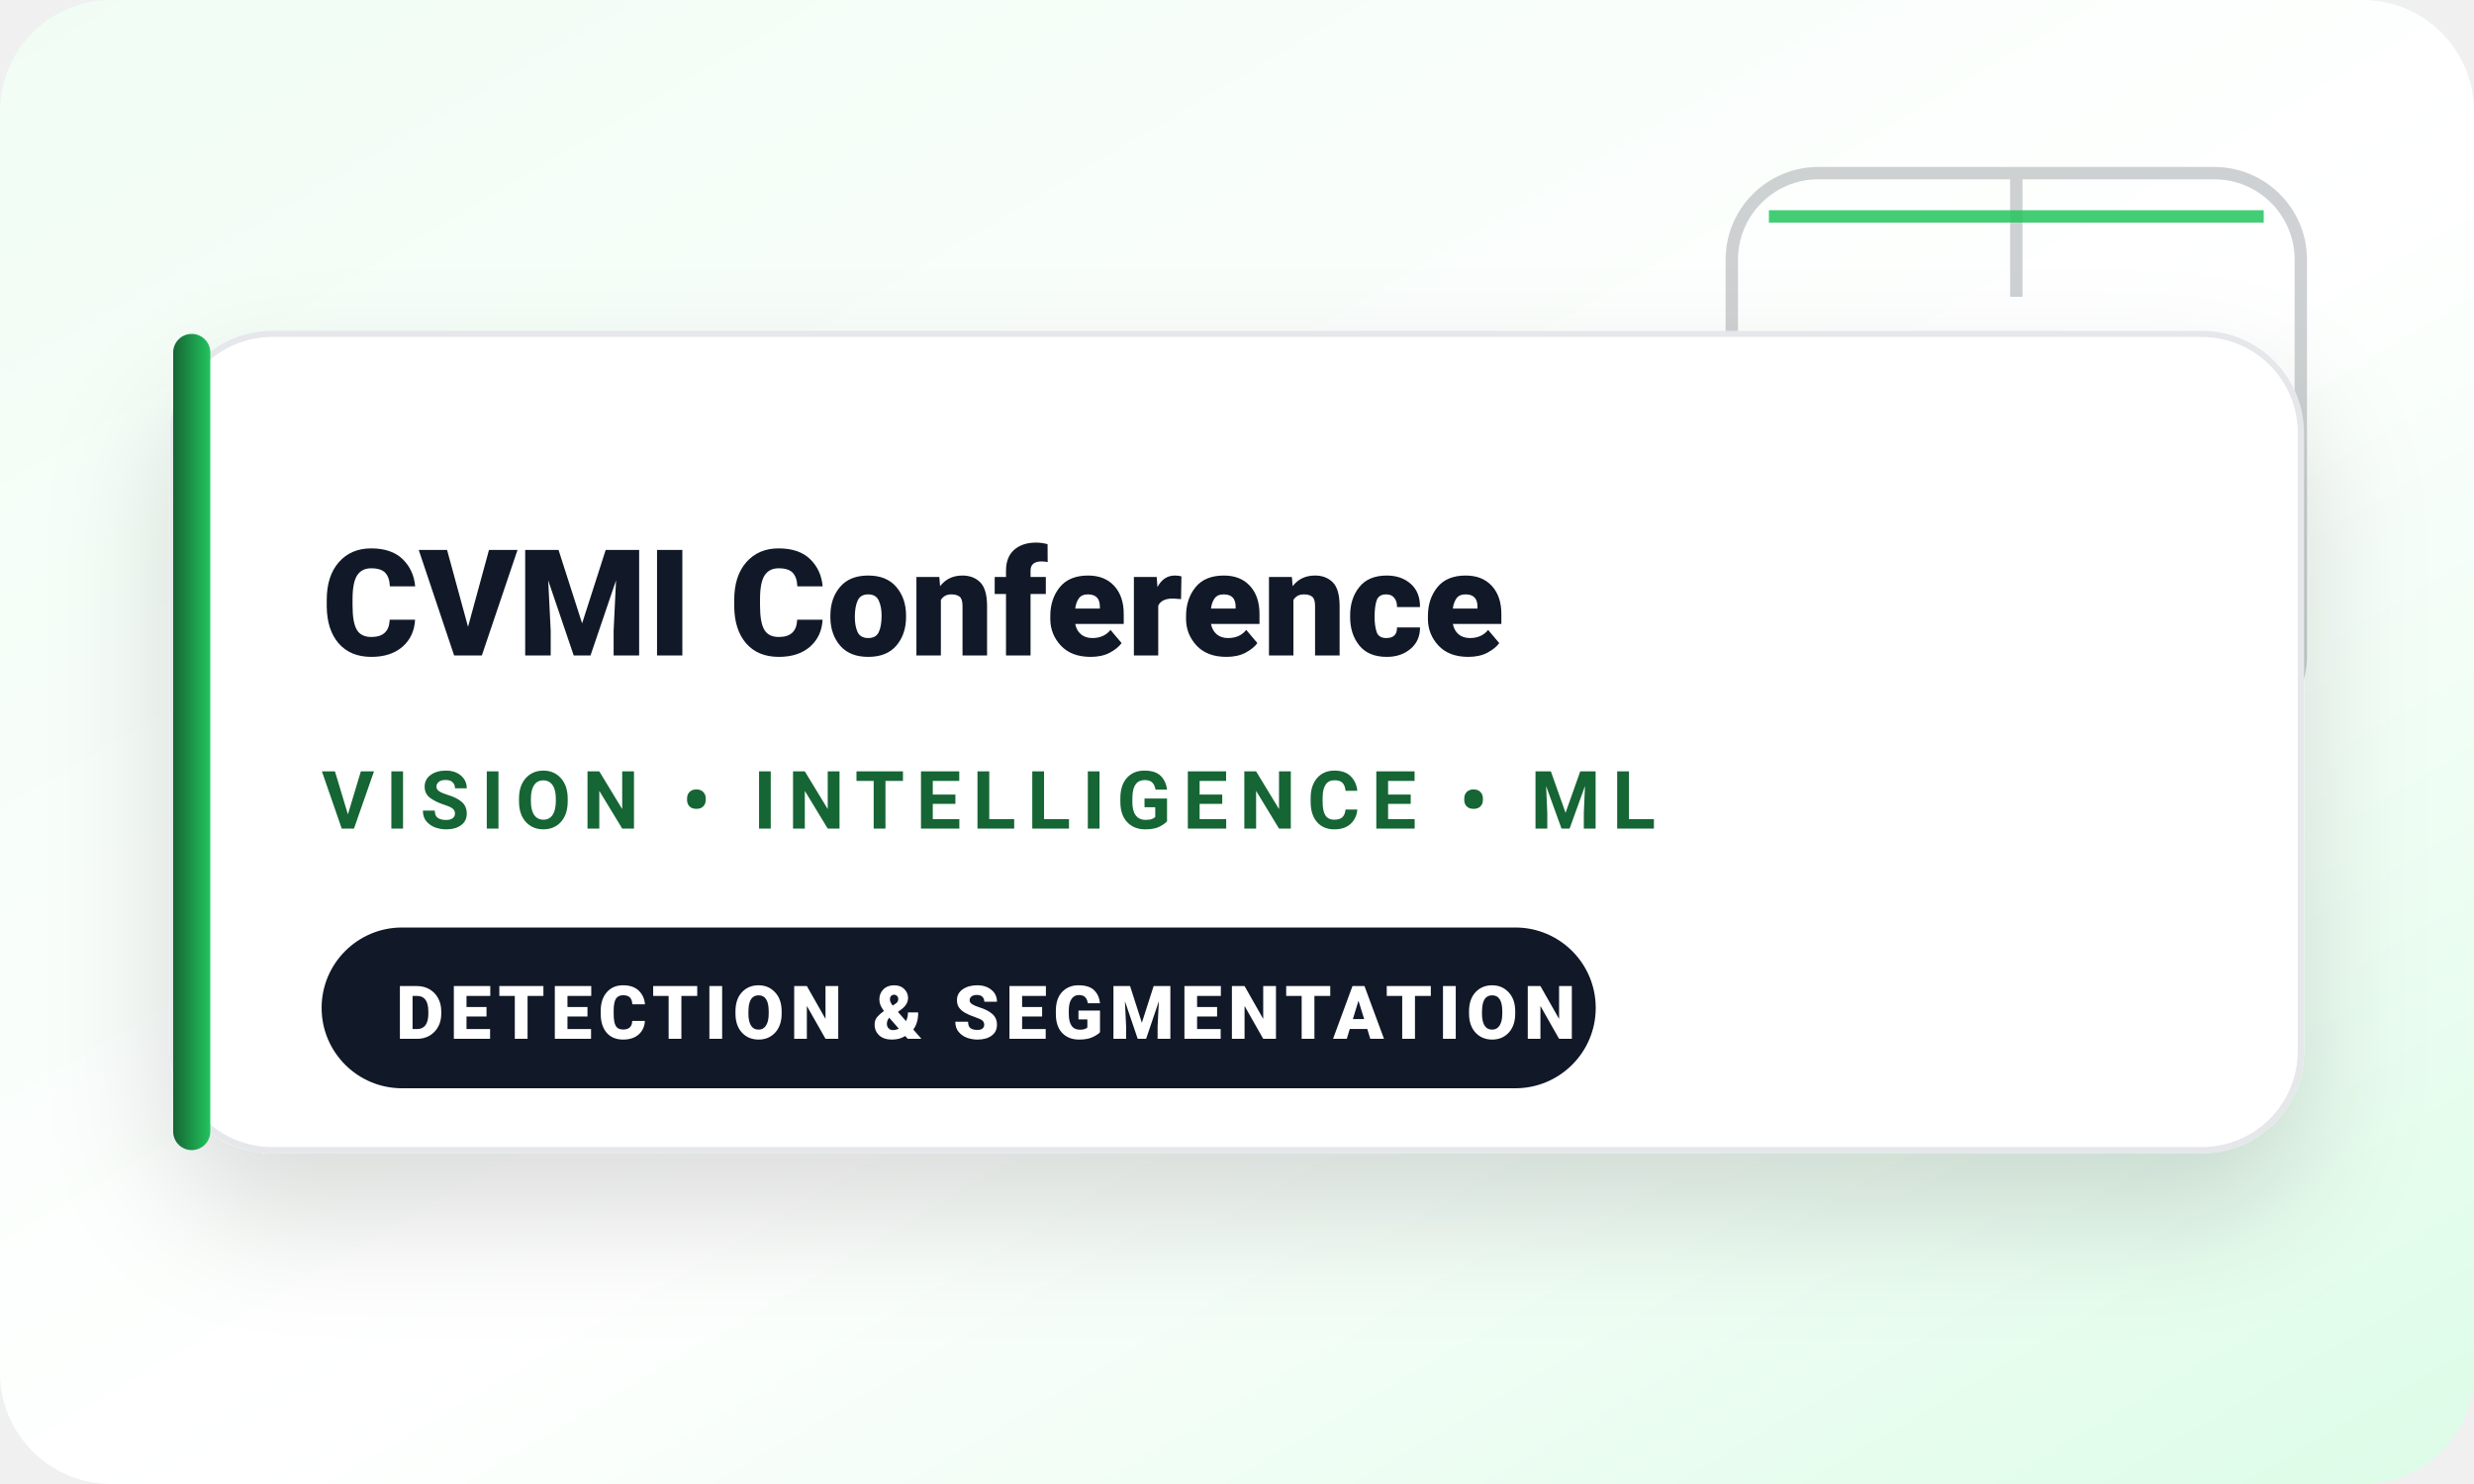
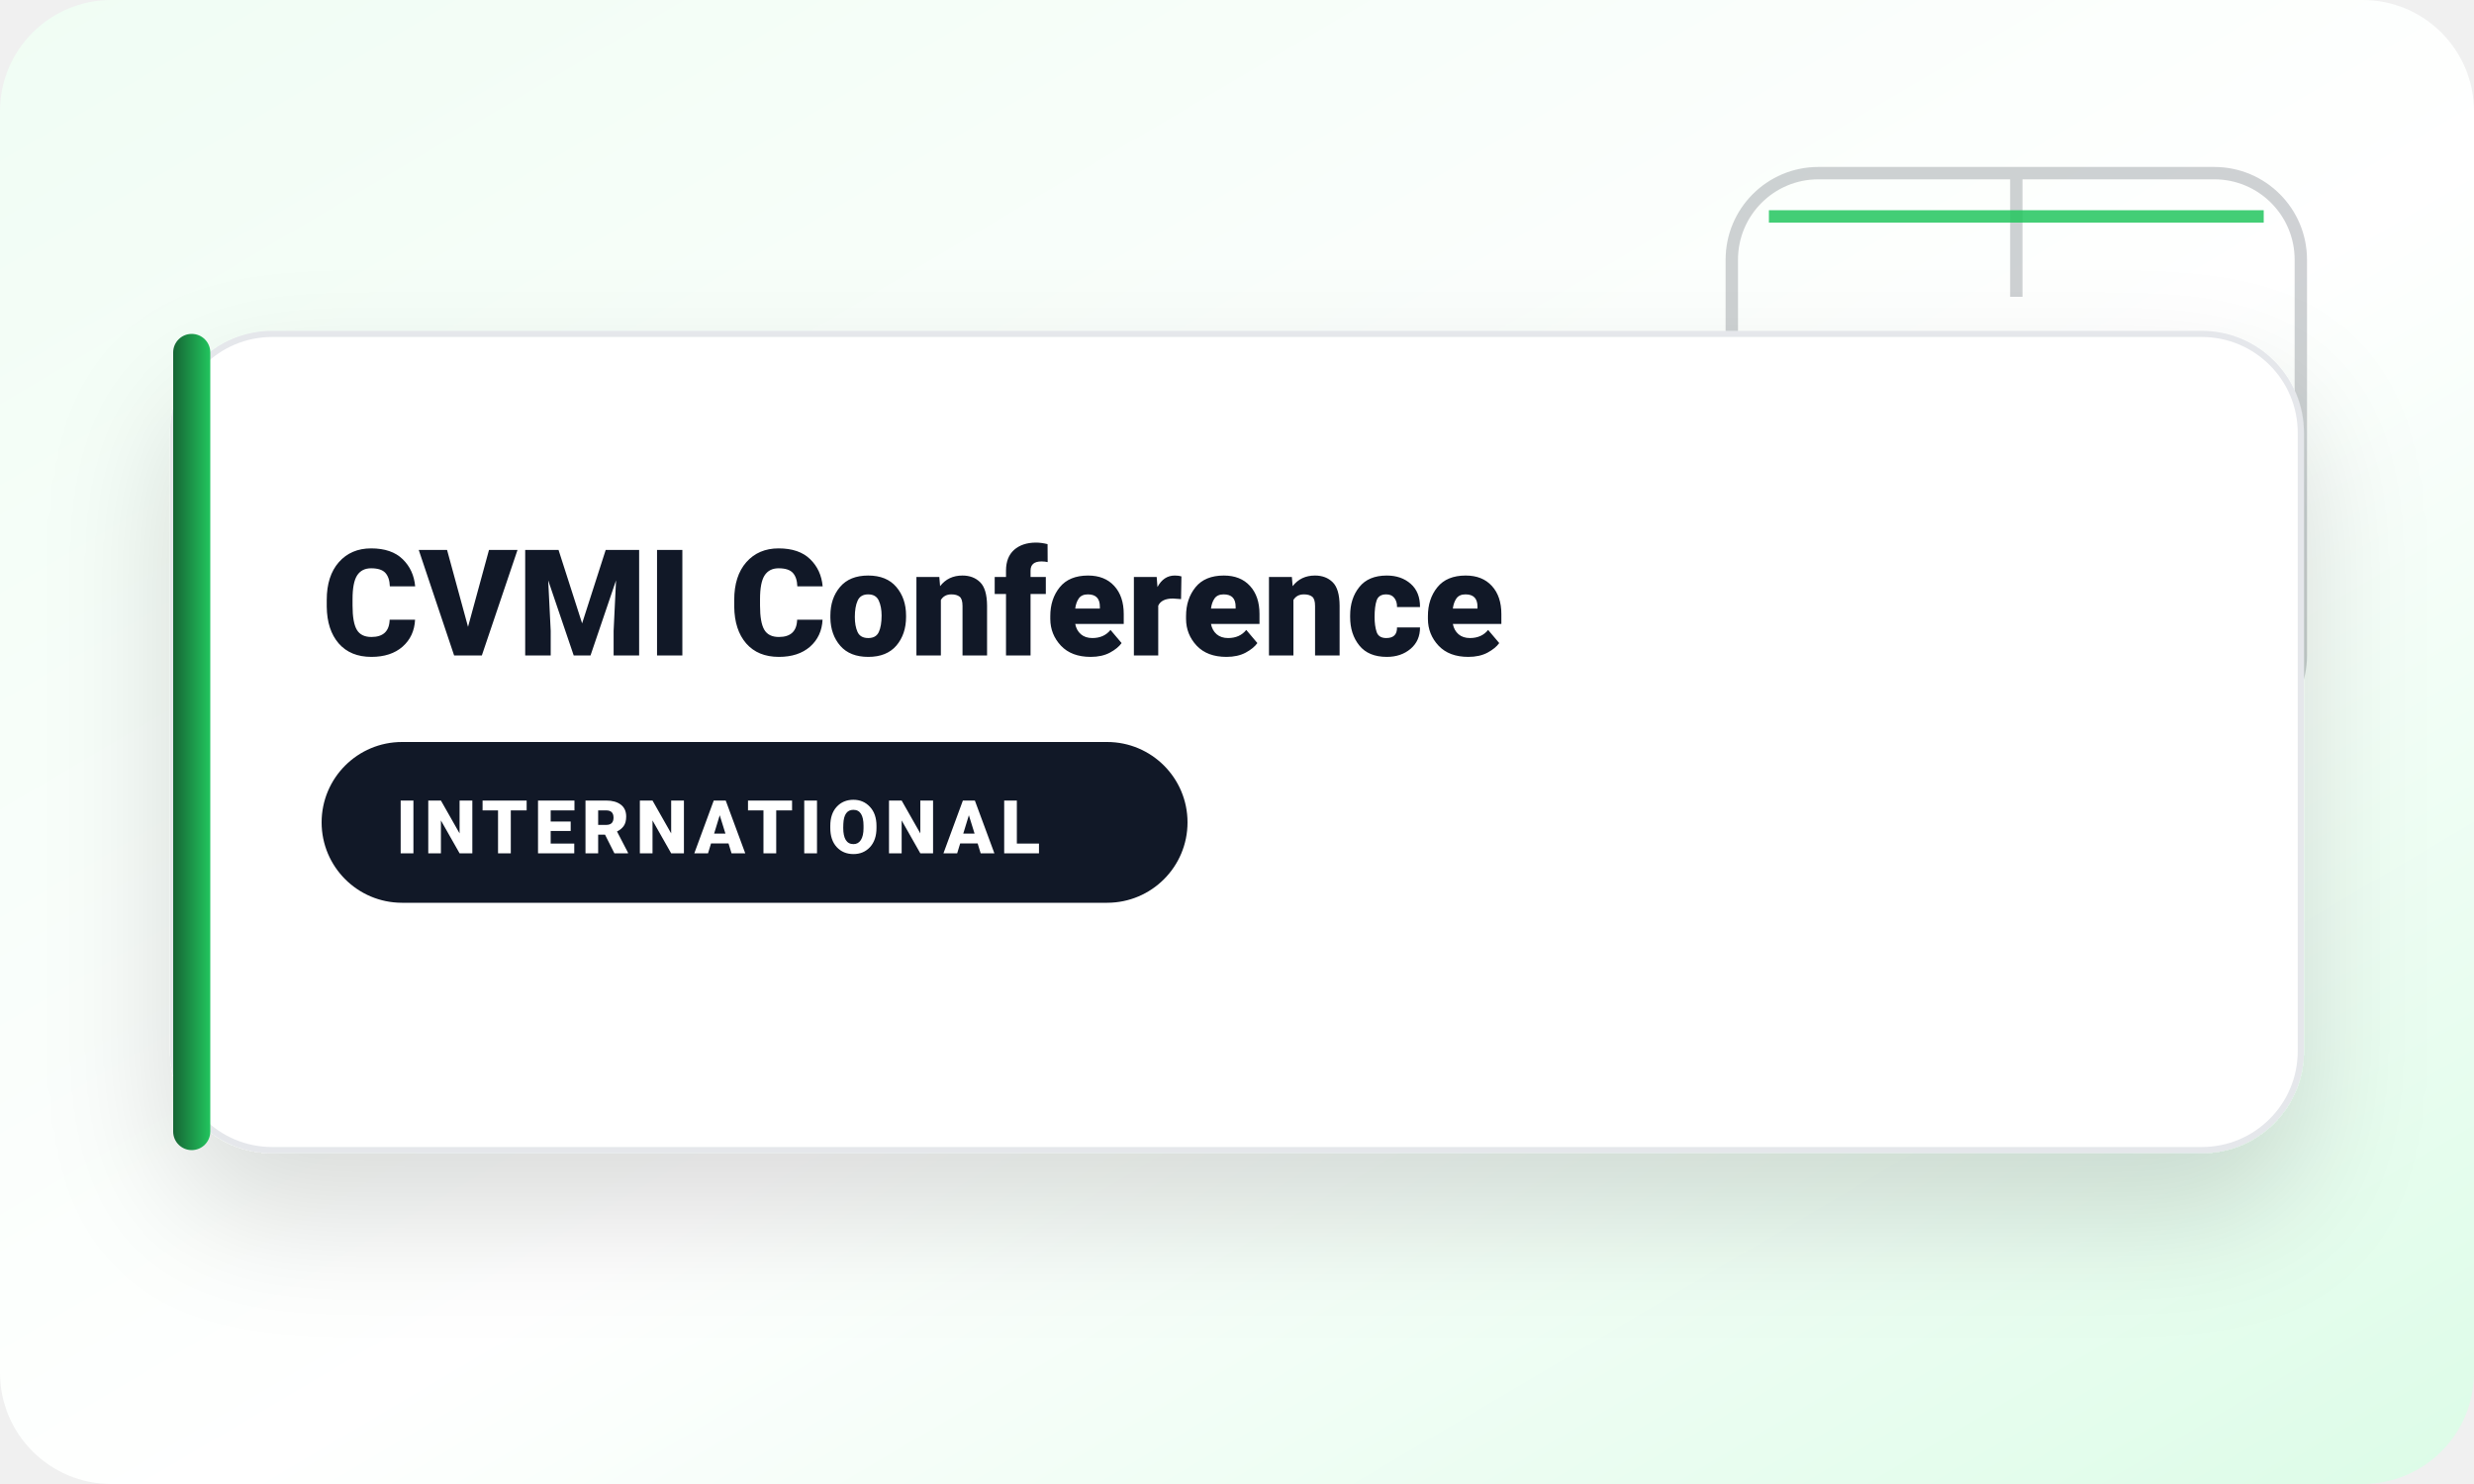
<svg xmlns="http://www.w3.org/2000/svg" width="400" height="240" viewBox="0 0 400 240" fill="none" role="img" aria-label="CVMI Conference banner">
  <defs>
    <linearGradient id="bg" x1="0" y1="0" x2="1" y2="1">
      <stop offset="0" stop-color="#f0fdf4" />
      <stop offset="0.55" stop-color="#ffffff" />
      <stop offset="1" stop-color="#dcfce7" />
    </linearGradient>
    <linearGradient id="accent" x1="0" y1="0" x2="1" y2="0">
      <stop offset="0" stop-color="#166534" />
      <stop offset="1" stop-color="#22c55e" />
    </linearGradient>
    <filter id="softShadow" x="-20%" y="-20%" width="140%" height="160%" color-interpolation-filters="sRGB">
      <feDropShadow dx="0" dy="10" stdDeviation="10" flood-color="#000" flood-opacity="0.14" />
    </filter>
  </defs>
  <rect width="400" height="240" rx="18" fill="url(#bg)" />
  <g opacity="0.20" stroke="#111827" stroke-width="2" fill="none">
    <rect x="280" y="28" width="92" height="92" rx="14" />
    <path d="M326 28v20M372 74h-20M326 120v-20M280 74h20" />
    <circle cx="326" cy="74" r="14" />
  </g>
  <g filter="url(#softShadow)">
    <rect x="28" y="54" width="344" height="132" rx="16" fill="#ffffff" />
    <rect x="28" y="54" width="344" height="132" rx="16" fill="none" stroke="#e5e7eb" />
  </g>
  <rect x="28" y="54" width="6" height="132" rx="3" fill="url(#accent)" />
  <text x="52" y="106" font-family="ui-sans-serif, -apple-system, BlinkMacSystemFont, 'Segoe UI', Roboto, Helvetica, Arial" font-size="24" font-weight="800" fill="#111827">CVMI Conference</text>
-   <text x="52" y="134" font-family="ui-sans-serif, -apple-system, BlinkMacSystemFont, 'Segoe UI', Roboto, Helvetica, Arial" font-size="13" font-weight="700" letter-spacing="0.14em" fill="#166534">VISION • INTELLIGENCE • ML</text>
  <g>
-     <rect x="52" y="150" width="206" height="26" rx="13" fill="#111827" />
-     <text x="64" y="168" font-family="ui-sans-serif, -apple-system, BlinkMacSystemFont, 'Segoe UI', Roboto, Helvetica, Arial" font-size="12" font-weight="800" fill="#ffffff" letter-spacing="0.08em">DETECTION &amp; SEGMENTATION</text>
+     <rect x="52" y="120" width="140" height="26" rx="13" fill="#111827" />
+     <text x="64" y="138" font-family="ui-sans-serif, -apple-system, BlinkMacSystemFont, 'Segoe UI', Roboto, Helvetica, Arial" font-size="12" font-weight="800" fill="#ffffff" letter-spacing="0.08em">INTERNATIONAL</text>
  </g>
  <rect x="286" y="34" width="80" height="2" fill="#22c55e" opacity="0.85">
    <animate attributeName="y" values="34;114;34" dur="3.0s" repeatCount="indefinite" />
  </rect>
</svg>
